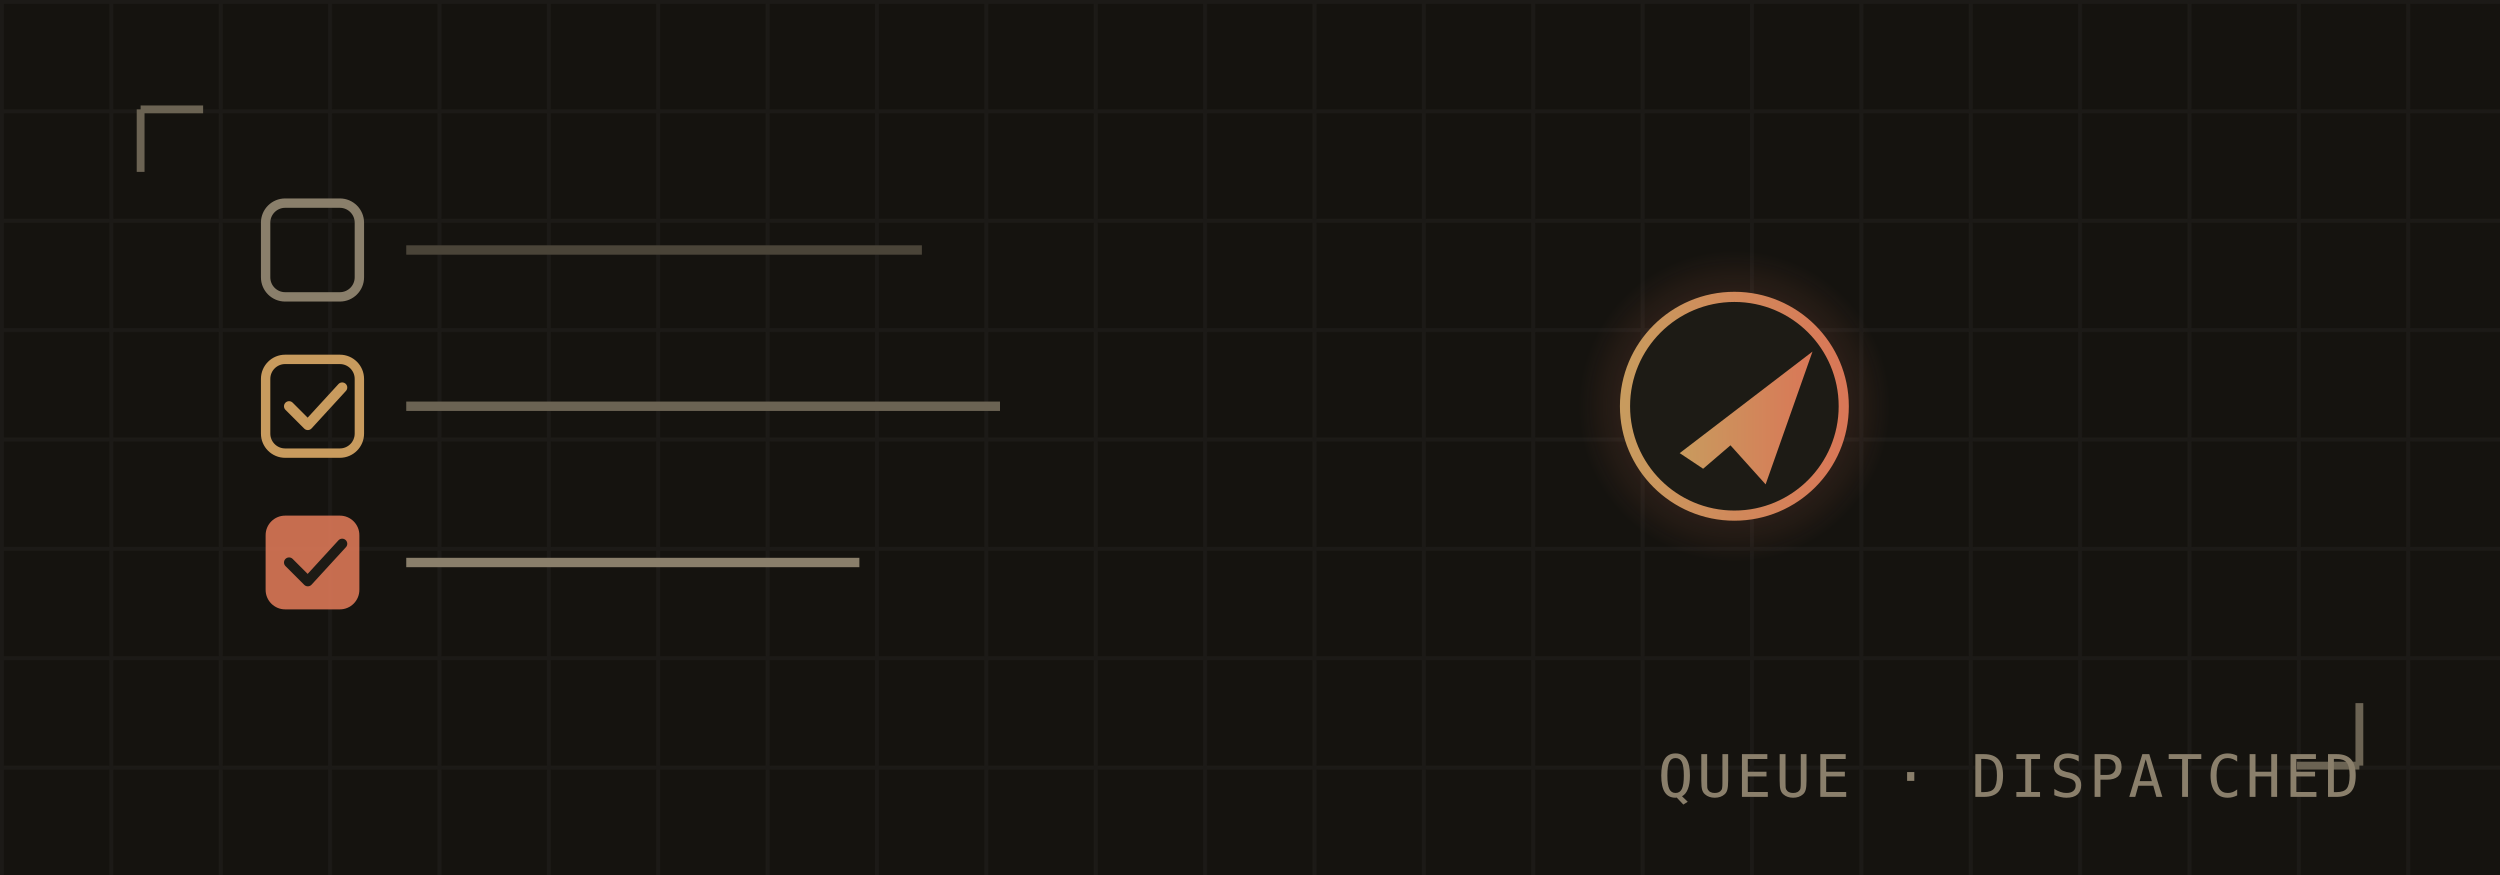
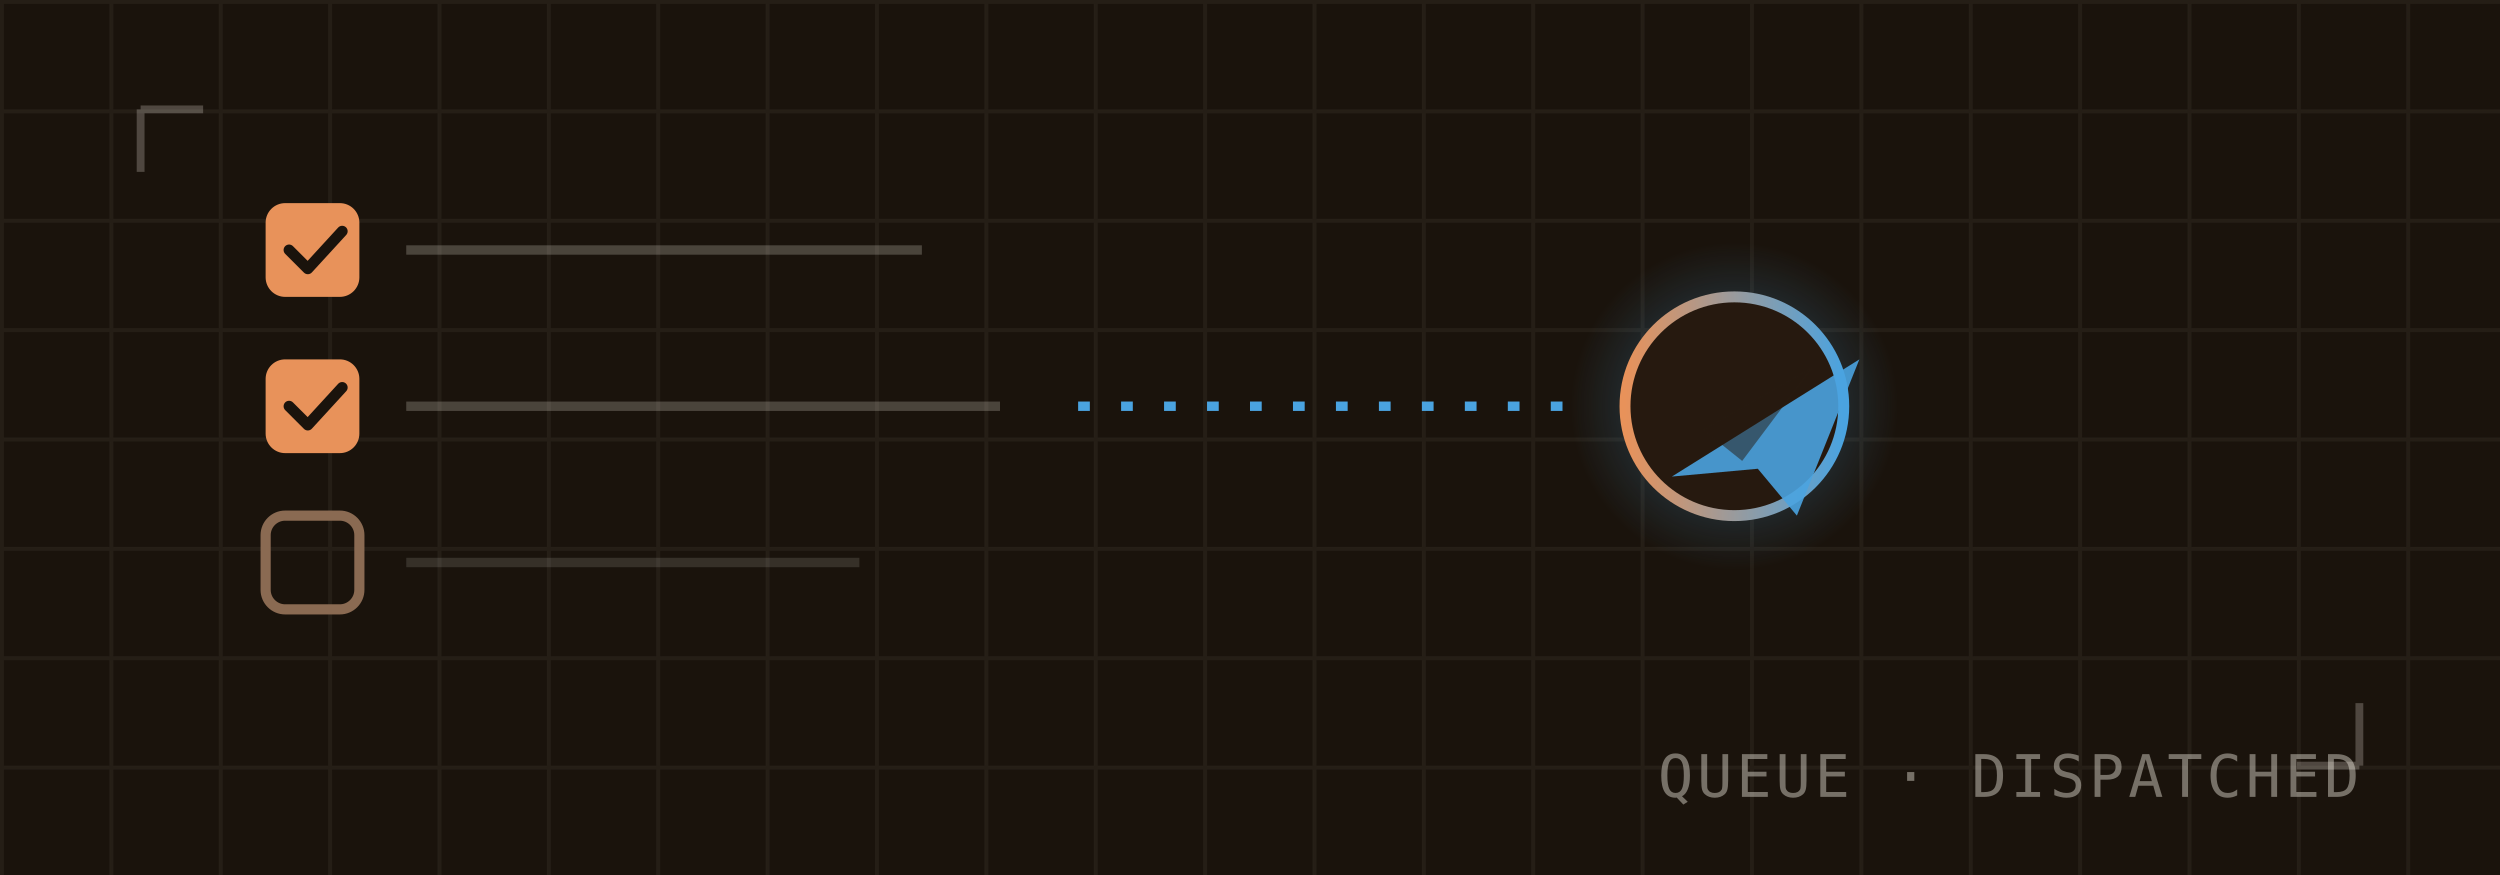
<svg xmlns="http://www.w3.org/2000/svg" viewBox="0 0 320 112" role="img" aria-label="Task-manager bot: a queue of tasks resolving to a checkmark, dispatched over Telegram">
  <defs>
    <linearGradient id="g" x1="0" y1="0" x2="1" y2="0">
-       <stop offset="0" stop-color="#C89B5E" />
-       <stop offset="1" stop-color="#D97757" />
+       <stop offset="0" stop-color="#E8925A" />
+       <stop offset="1" stop-color="#4AA3E0" />
    </linearGradient>
-     <radialGradient id="glow" cx="50%" cy="50%" r="50%">
-       <stop offset="0" stop-color="#D97757" stop-opacity="0.4" />
-       <stop offset="1" stop-color="#D97757" stop-opacity="0" />
+     <radialGradient id="gl" cx="50%" cy="50%" r="50%">
+       <stop offset="0" stop-color="#4AA3E0" stop-opacity="0.42" />
+       <stop offset="1" stop-color="#4AA3E0" stop-opacity="0" />
    </radialGradient>
-     <pattern id="grid" width="14" height="14" patternUnits="userSpaceOnUse">
-       <path d="M14 0H0V14" fill="none" stroke="#F5F0E6" stroke-opacity="0.035" />
+     <pattern id="gr" width="14" height="14" patternUnits="userSpaceOnUse">
+       <path d="M14 0H0V14" fill="none" stroke="#F5F0E6" stroke-opacity="0.05" />
    </pattern>
  </defs>
-   <rect width="320" height="112" fill="#15130F" />
-   <rect width="320" height="112" fill="url(#grid)" />
-   <path d="M18 14 L18 22 M18 14 L26 14 M302 98 L302 90 M302 98 L294 98" stroke="#6B6353" stroke-width="1" />
-   <rect x="34" y="26" width="12" height="12" rx="2.5" fill="none" stroke="#8A7F6B" stroke-width="1.2" />
-   <line x1="52" y1="32" x2="118" y2="32" stroke="#4A4438" stroke-width="1.2" />
-   <rect x="34" y="46" width="12" height="12" rx="2.5" fill="none" stroke="#C89B5E" stroke-width="1.2" />
-   <path d="M37 52 l2.4 2.4 l4.4 -4.8" fill="none" stroke="#C89B5E" stroke-width="1.3" stroke-linecap="round" stroke-linejoin="round" />
-   <line x1="52" y1="52" x2="128" y2="52" stroke="#6B6353" stroke-width="1.2" />
-   <rect x="34" y="66" width="12" height="12" rx="2.5" fill="#D97757" opacity="0.9" />
-   <path d="M37 72 l2.4 2.4 l4.4 -4.8" fill="none" stroke="#1D1B15" stroke-width="1.3" stroke-linecap="round" stroke-linejoin="round" />
-   <line x1="52" y1="72" x2="110" y2="72" stroke="#8A7F6B" stroke-width="1.2" />
-   <path d="M138 52 C 172 52, 172 52, 200 52" fill="none" stroke="url(#g)" stroke-width="1.2" stroke-dasharray="1.5 4" />
-   <circle cx="222" cy="52" r="20" fill="url(#glow)" />
-   <circle cx="222" cy="52" r="14" fill="#1D1B15" stroke="url(#g)" stroke-width="1.3" />
-   <path d="M215 58 l17 -13 l-6 17 l-4.5 -5 l-3.5 3 z" fill="url(#g)" />
-   <text x="302" y="102" text-anchor="end" font-family="ui-monospace,monospace" font-size="7.5" letter-spacing="0.5" fill="#8A7F6B">QUEUE · DISPATCHED</text>
+   <rect width="320" height="112" fill="#1A130C" />
+   <rect width="320" height="112" fill="url(#gr)" />
+   <path d="M18 14 L18 22 M18 14 L26 14 M302 98 L302 90 M302 98 L294 98" stroke="#F5F0E6" stroke-opacity="0.24" stroke-width="1" />
+   <rect x="34" y="26" width="12" height="12" rx="2.5" fill="#E8925A" />
+   <path d="M37 32 l2.4 2.4 l4.4 -4.8" fill="none" stroke="#1A130C" stroke-width="1.4" stroke-linecap="round" stroke-linejoin="round" />
+   <line x1="52" y1="32" x2="118" y2="32" stroke="#F5F0E6" stroke-opacity="0.22" stroke-width="1.2" />
+   <rect x="34" y="46" width="12" height="12" rx="2.5" fill="#E8925A" />
+   <path d="M37 52 l2.4 2.4 l4.4 -4.8" fill="none" stroke="#1A130C" stroke-width="1.4" stroke-linecap="round" stroke-linejoin="round" />
+   <line x1="52" y1="52" x2="128" y2="52" stroke="#F5F0E6" stroke-opacity="0.22" stroke-width="1.2" />
+   <rect x="34" y="66" width="12" height="12" rx="2.5" fill="none" stroke="#8a6a52" stroke-width="1.3" />
+   <line x1="52" y1="72" x2="110" y2="72" stroke="#F5F0E6" stroke-opacity="0.13" stroke-width="1.2" />
+   <path d="M138 52 C 172 52, 172 52, 200 52" fill="none" stroke="#4AA3E0" stroke-width="1.2" stroke-dasharray="1.5 4" />
+   <circle cx="222" cy="52" r="21" fill="url(#gl)" />
+   <circle cx="222" cy="52" r="14" fill="#26190f" stroke="url(#g)" stroke-width="1.4" />
+   <path d="M214 61 l24 -15 l-8 20 l-5 -6 z" fill="#4AA3E0" opacity="0.9" />
+   <path d="M218 55 l14 -8 l-9 12 z" fill="#26190f" opacity="0.5" />
+   <text x="302" y="102" text-anchor="end" font-family="ui-monospace,monospace" font-size="7.5" letter-spacing="0.5" fill="#F5F0E6" fill-opacity="0.42">QUEUE · DISPATCHED</text>
</svg>
